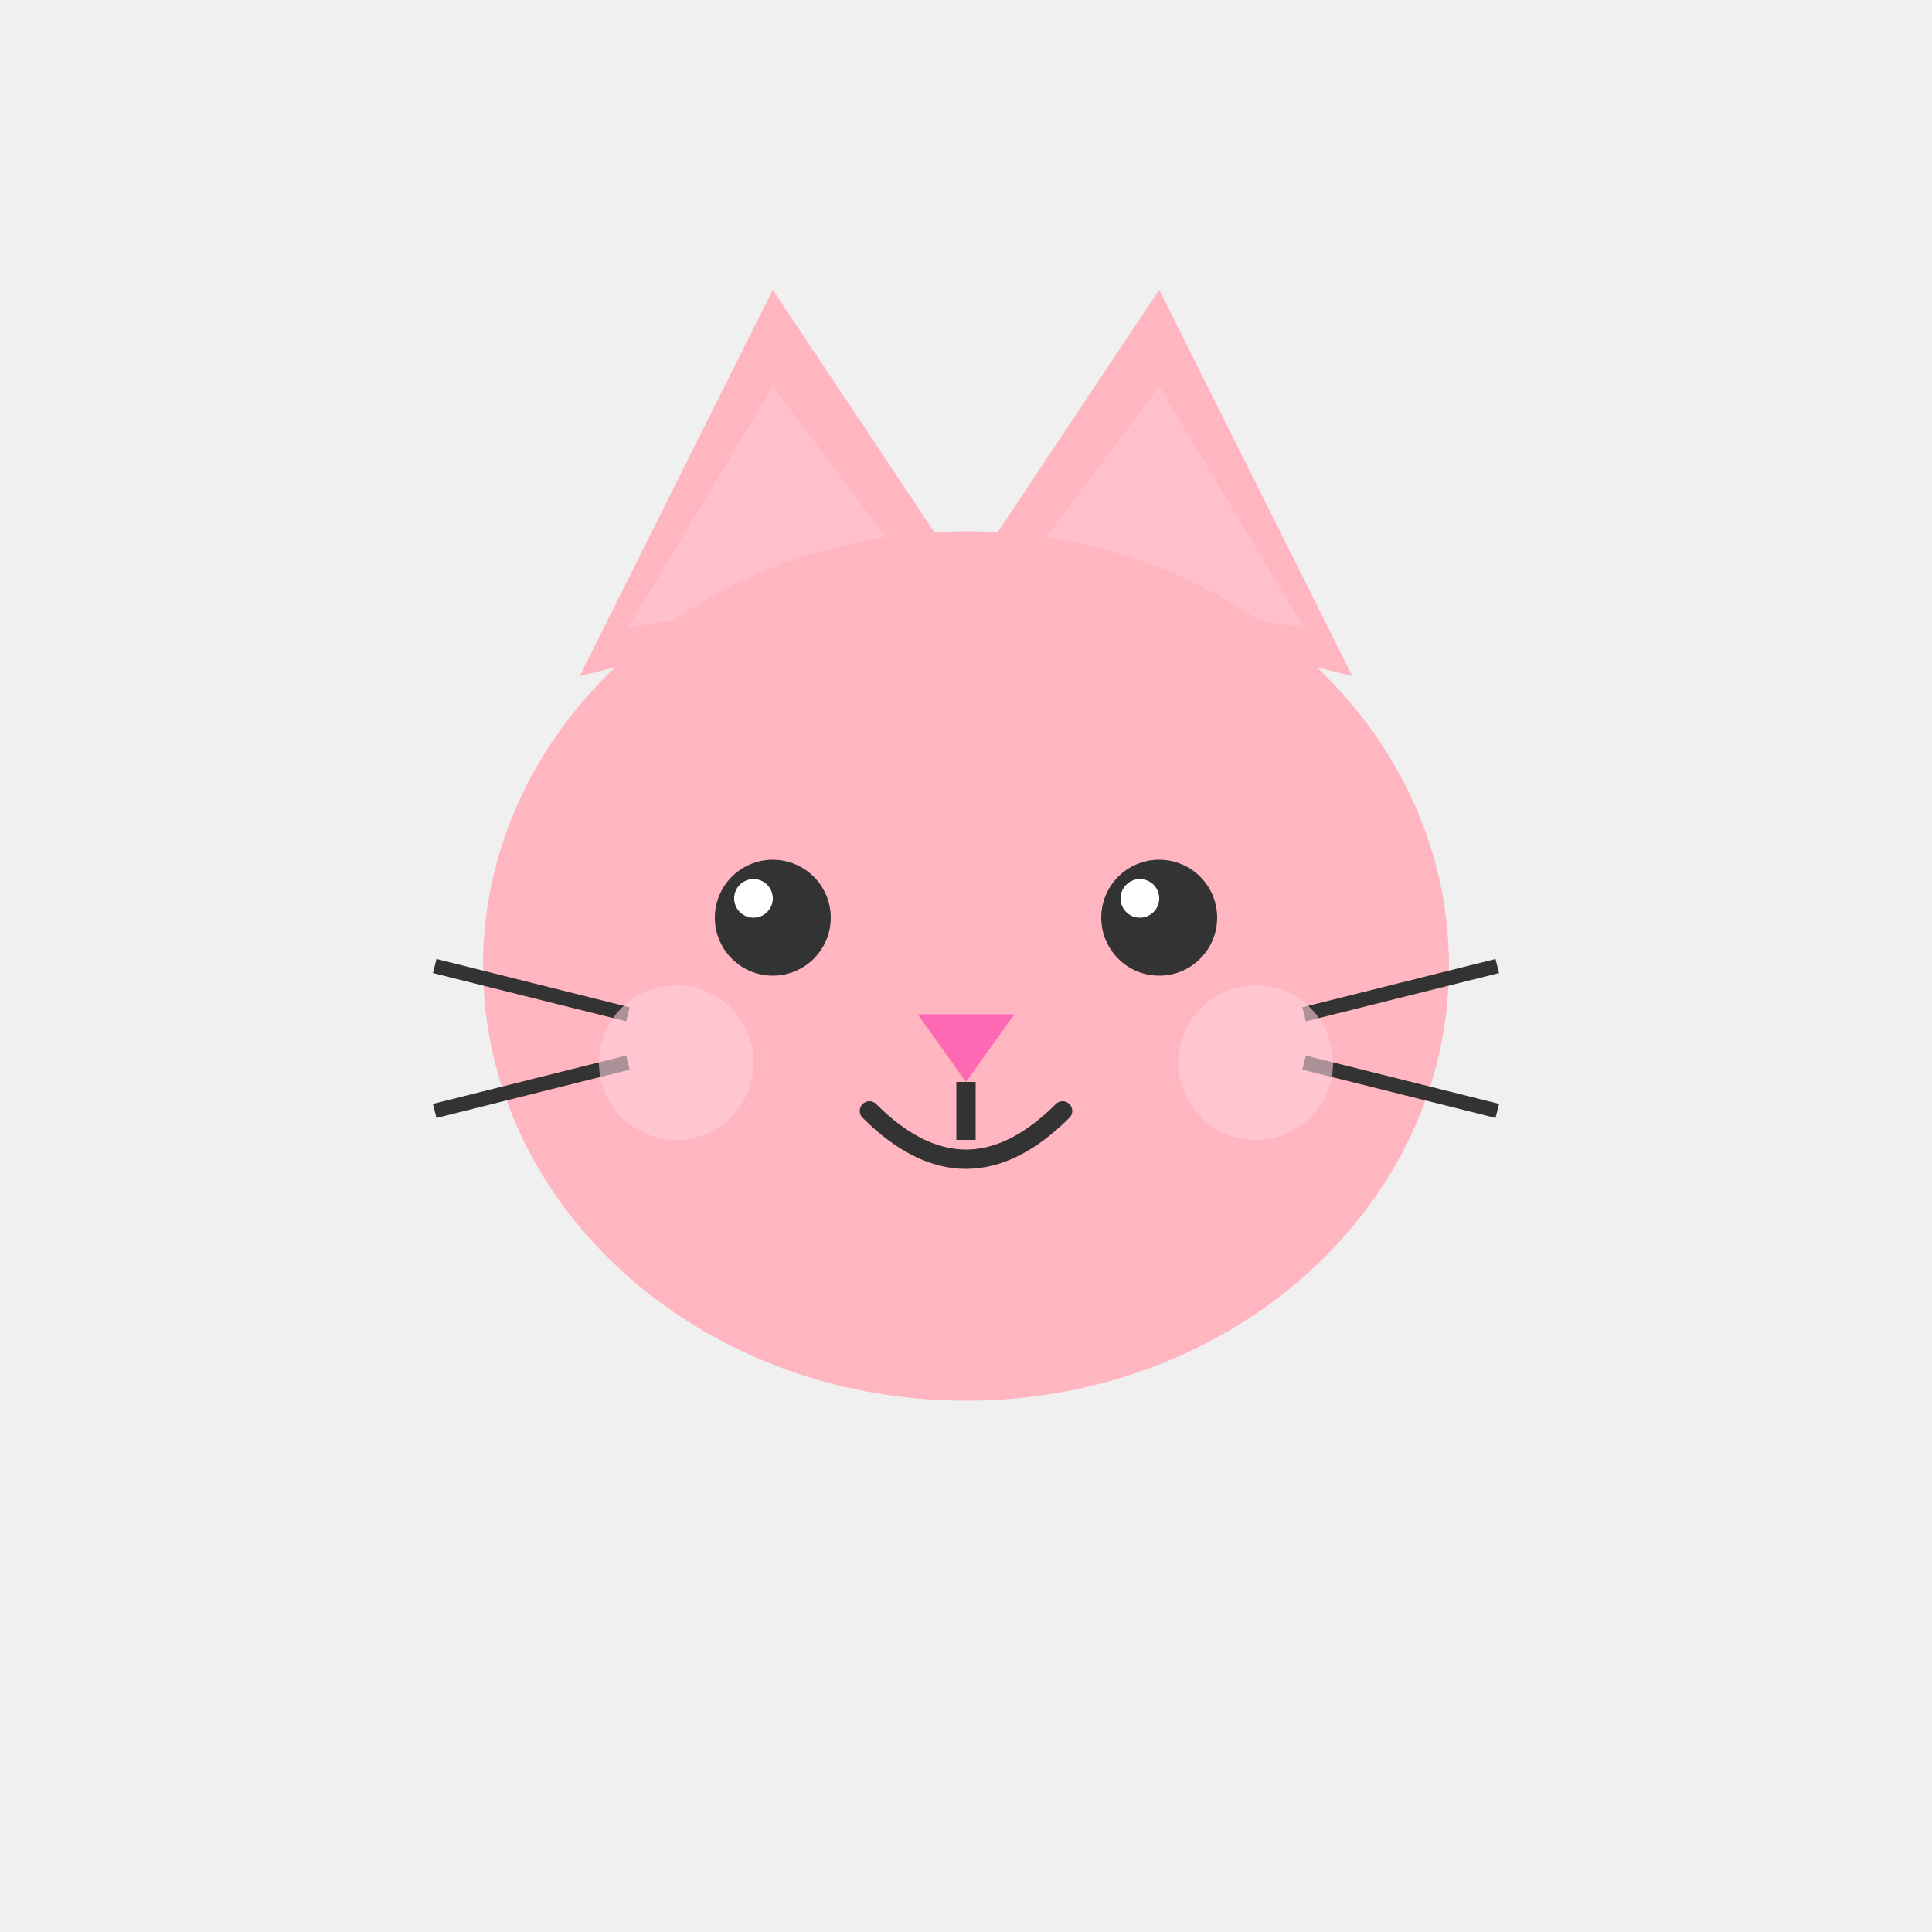
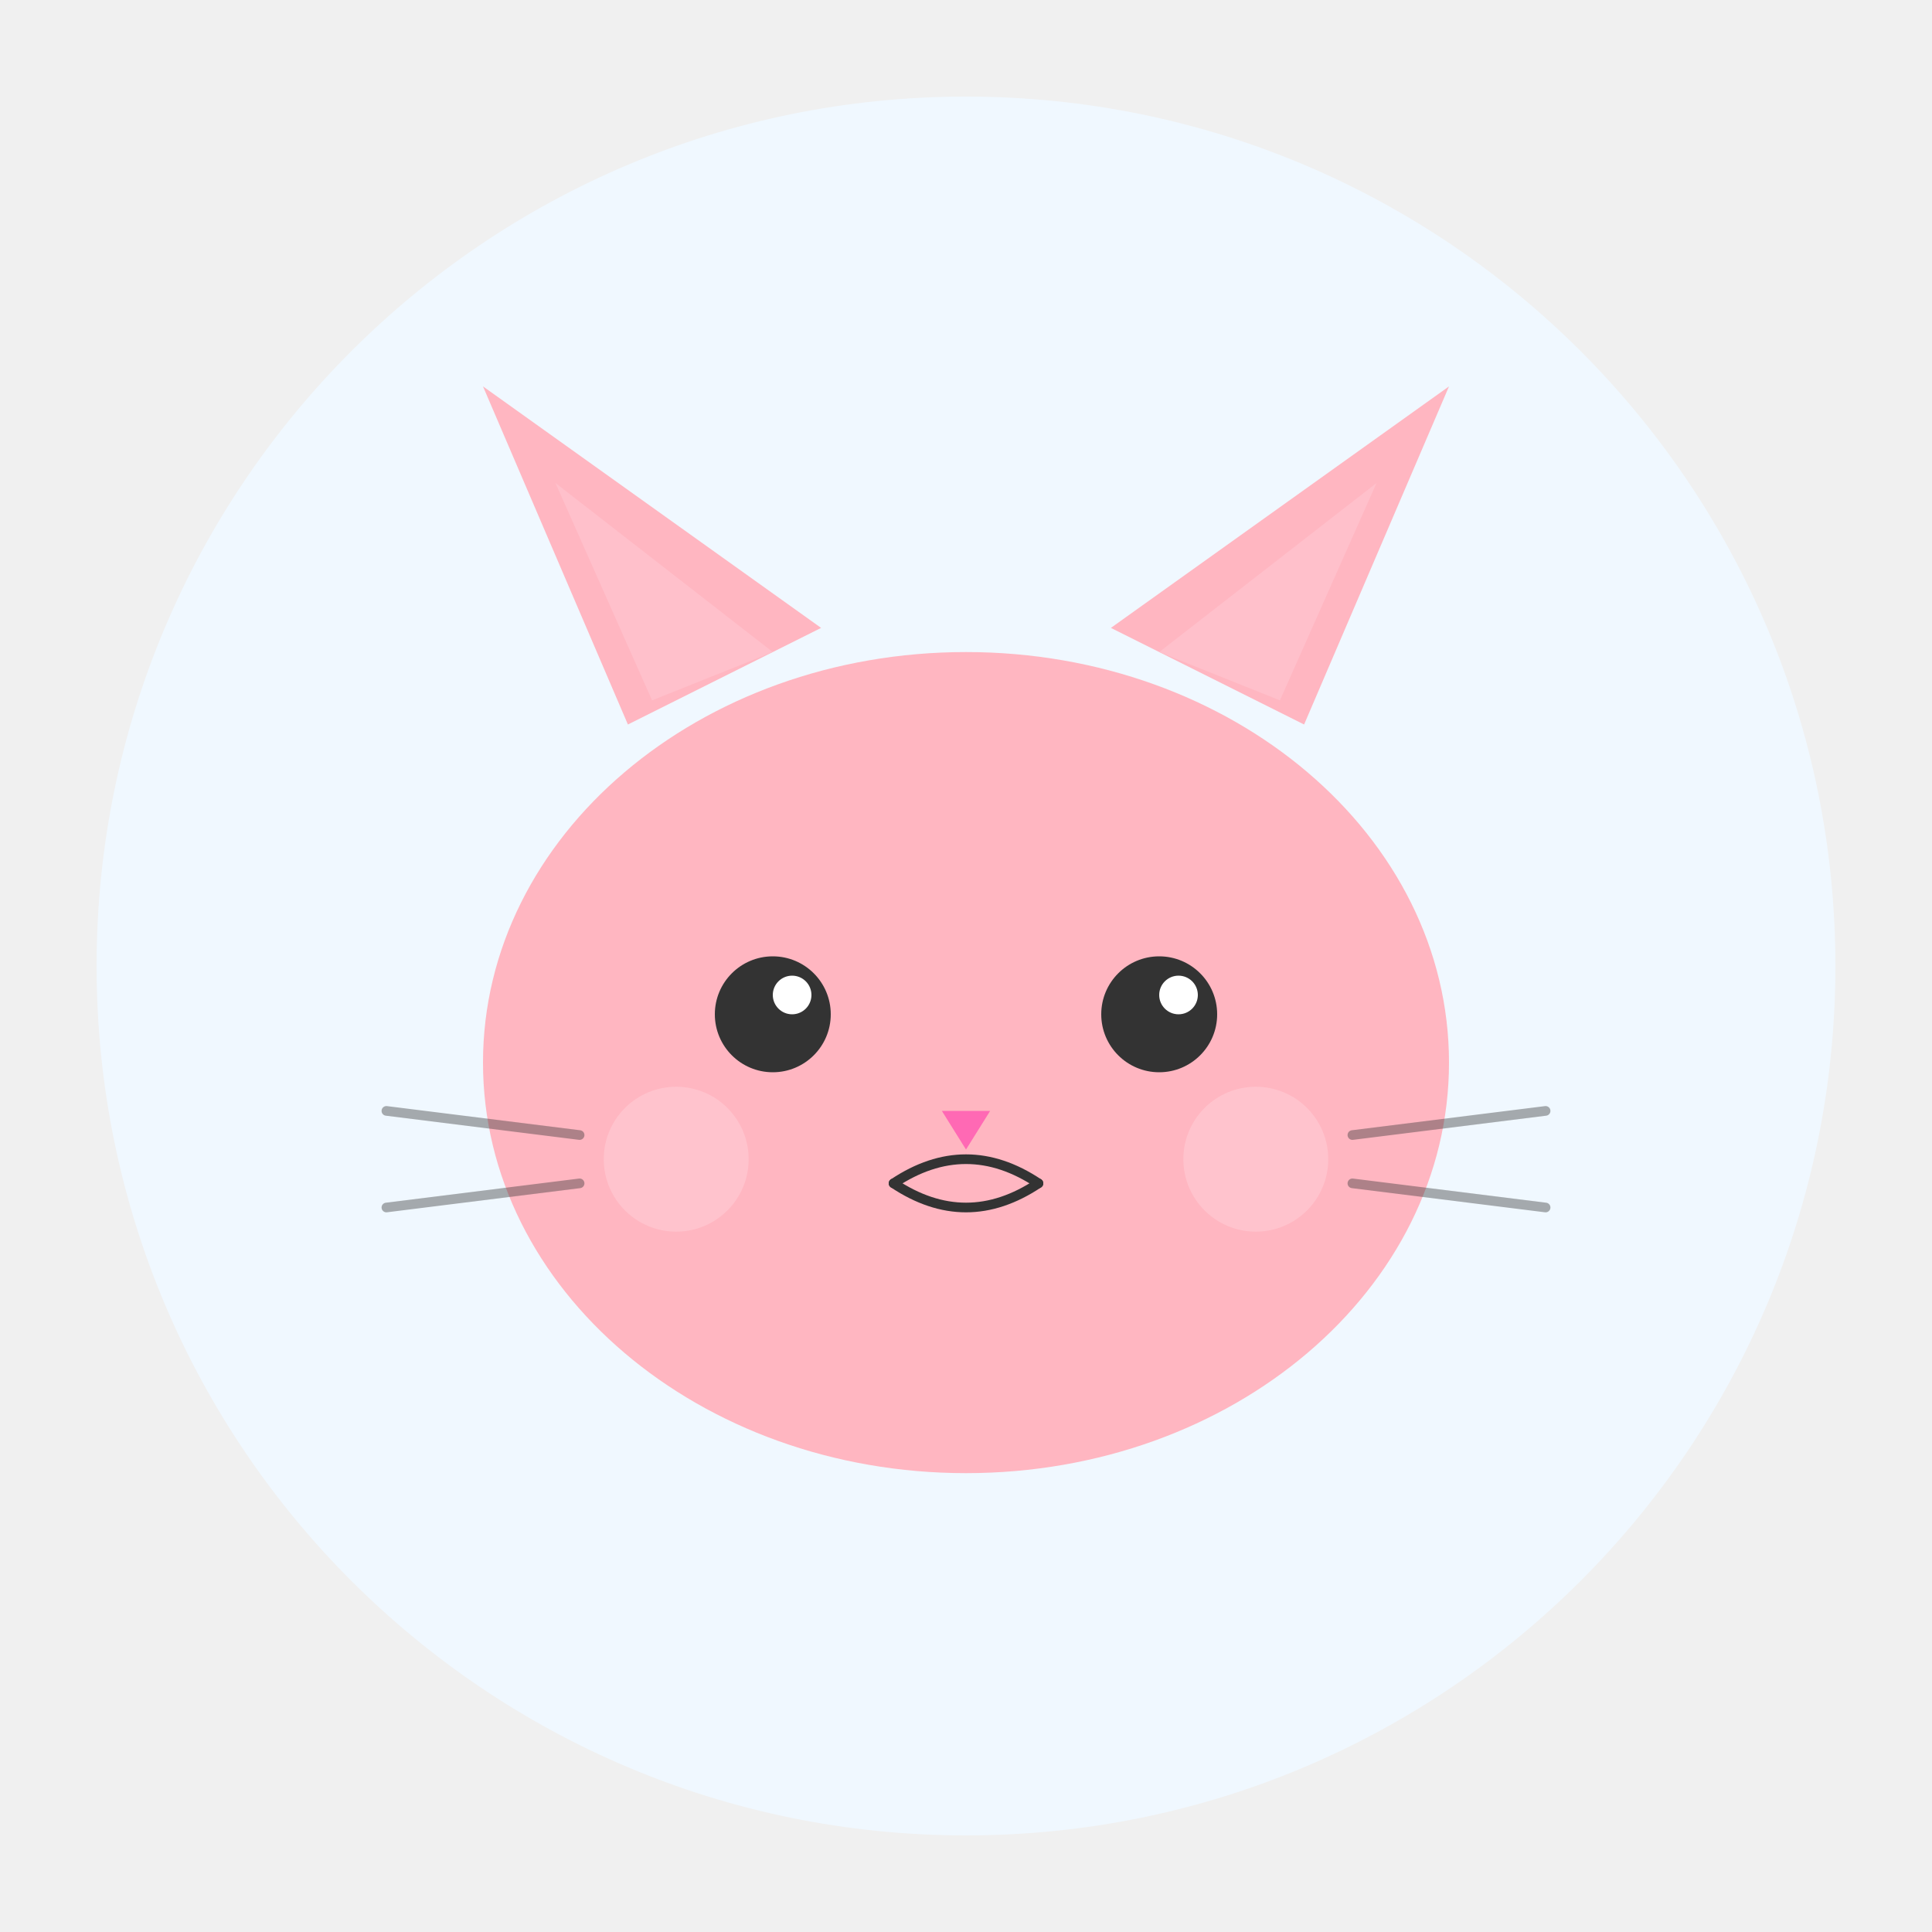
- <svg xmlns="http://www.w3.org/2000/svg" width="200" height="200" viewBox="0 0 200 200">
-   <circle cx="100" cy="100" r="90" fill="#f0f0f0" />
-   <polygon points="60,70 80,30 100,60" fill="#FFB6C1" />
-   <polygon points="140,70 120,30 100,60" fill="#FFB6C1" />
-   <polygon points="65,65 80,40 95,60" fill="#FFC0CB" />
-   <polygon points="135,65 120,40 105,60" fill="#FFC0CB" />
-   <ellipse cx="100" cy="100" rx="50" ry="45" fill="#FFB6C1" />
-   <circle cx="80" cy="95" r="6" fill="#333" />
-   <circle cx="120" cy="95" r="6" fill="#333" />
-   <circle cx="78" cy="93" r="2" fill="white" />
-   <circle cx="118" cy="93" r="2" fill="white" />
-   <polygon points="95,105 105,105 100,112" fill="#FF69B4" />
-   <path d="M 90 115 Q 100 125 110 115" stroke="#333" stroke-width="2" fill="none" stroke-linecap="round" />
-   <path d="M 100 112 L 100 118" stroke="#333" stroke-width="2" fill="none" />
-   <line x1="65" y1="105" x2="45" y2="100" stroke="#333" stroke-width="1.5" />
-   <line x1="65" y1="110" x2="45" y2="115" stroke="#333" stroke-width="1.5" />
-   <line x1="135" y1="105" x2="155" y2="100" stroke="#333" stroke-width="1.5" />
-   <line x1="135" y1="110" x2="155" y2="115" stroke="#333" stroke-width="1.5" />
-   <circle cx="70" cy="110" r="8" fill="#FFD1DC" opacity="0.6" />
-   <circle cx="130" cy="110" r="8" fill="#FFD1DC" opacity="0.6" />
+ <svg xmlns="http://www.w3.org/2000/svg" width="400" height="400" viewBox="0 0 400 400">
+   <circle cx="200" cy="200" r="180" fill="#f0f8ff" />
+   <path d="M130 150 L100 80 L170 130 Z" fill="#ffb6c1" />
+   <path d="M270 150 L300 80 L230 130 Z" fill="#ffb6c1" />
+   <path d="M135 145 L115 100 L160 135 Z" fill="#ffc0cb" />
+   <path d="M265 145 L285 100 L240 135 Z" fill="#ffc0cb" />
+   <ellipse cx="200" cy="220" rx="100" ry="85" fill="#ffb6c1" />
+   <circle cx="140" cy="240" r="15" fill="#ffccd5" opacity="0.6" />
+   <circle cx="260" cy="240" r="15" fill="#ffccd5" opacity="0.6" />
+   <circle cx="160" cy="210" r="12" fill="#333" />
+   <circle cx="240" cy="210" r="12" fill="#333" />
+   <circle cx="164" cy="206" r="4" fill="white" />
+   <circle cx="244" cy="206" r="4" fill="white" />
+   <path d="M195 230 L205 230 L200 238 Z" fill="#ff69b4" />
+   <path d="M185 245 Q200 255 215 245" stroke="#333" stroke-width="2" fill="none" stroke-linecap="round" />
+   <path d="M185 245 Q200 235 215 245" stroke="#333" stroke-width="2" fill="none" stroke-linecap="round" />
+   <line x1="120" y1="235" x2="80" y2="230" stroke="#333" stroke-width="2" stroke-linecap="round" opacity="0.4" />
+   <line x1="120" y1="245" x2="80" y2="250" stroke="#333" stroke-width="2" stroke-linecap="round" opacity="0.4" />
+   <line x1="280" y1="235" x2="320" y2="230" stroke="#333" stroke-width="2" stroke-linecap="round" opacity="0.4" />
+   <line x1="280" y1="245" x2="320" y2="250" stroke="#333" stroke-width="2" stroke-linecap="round" opacity="0.4" />
</svg>
